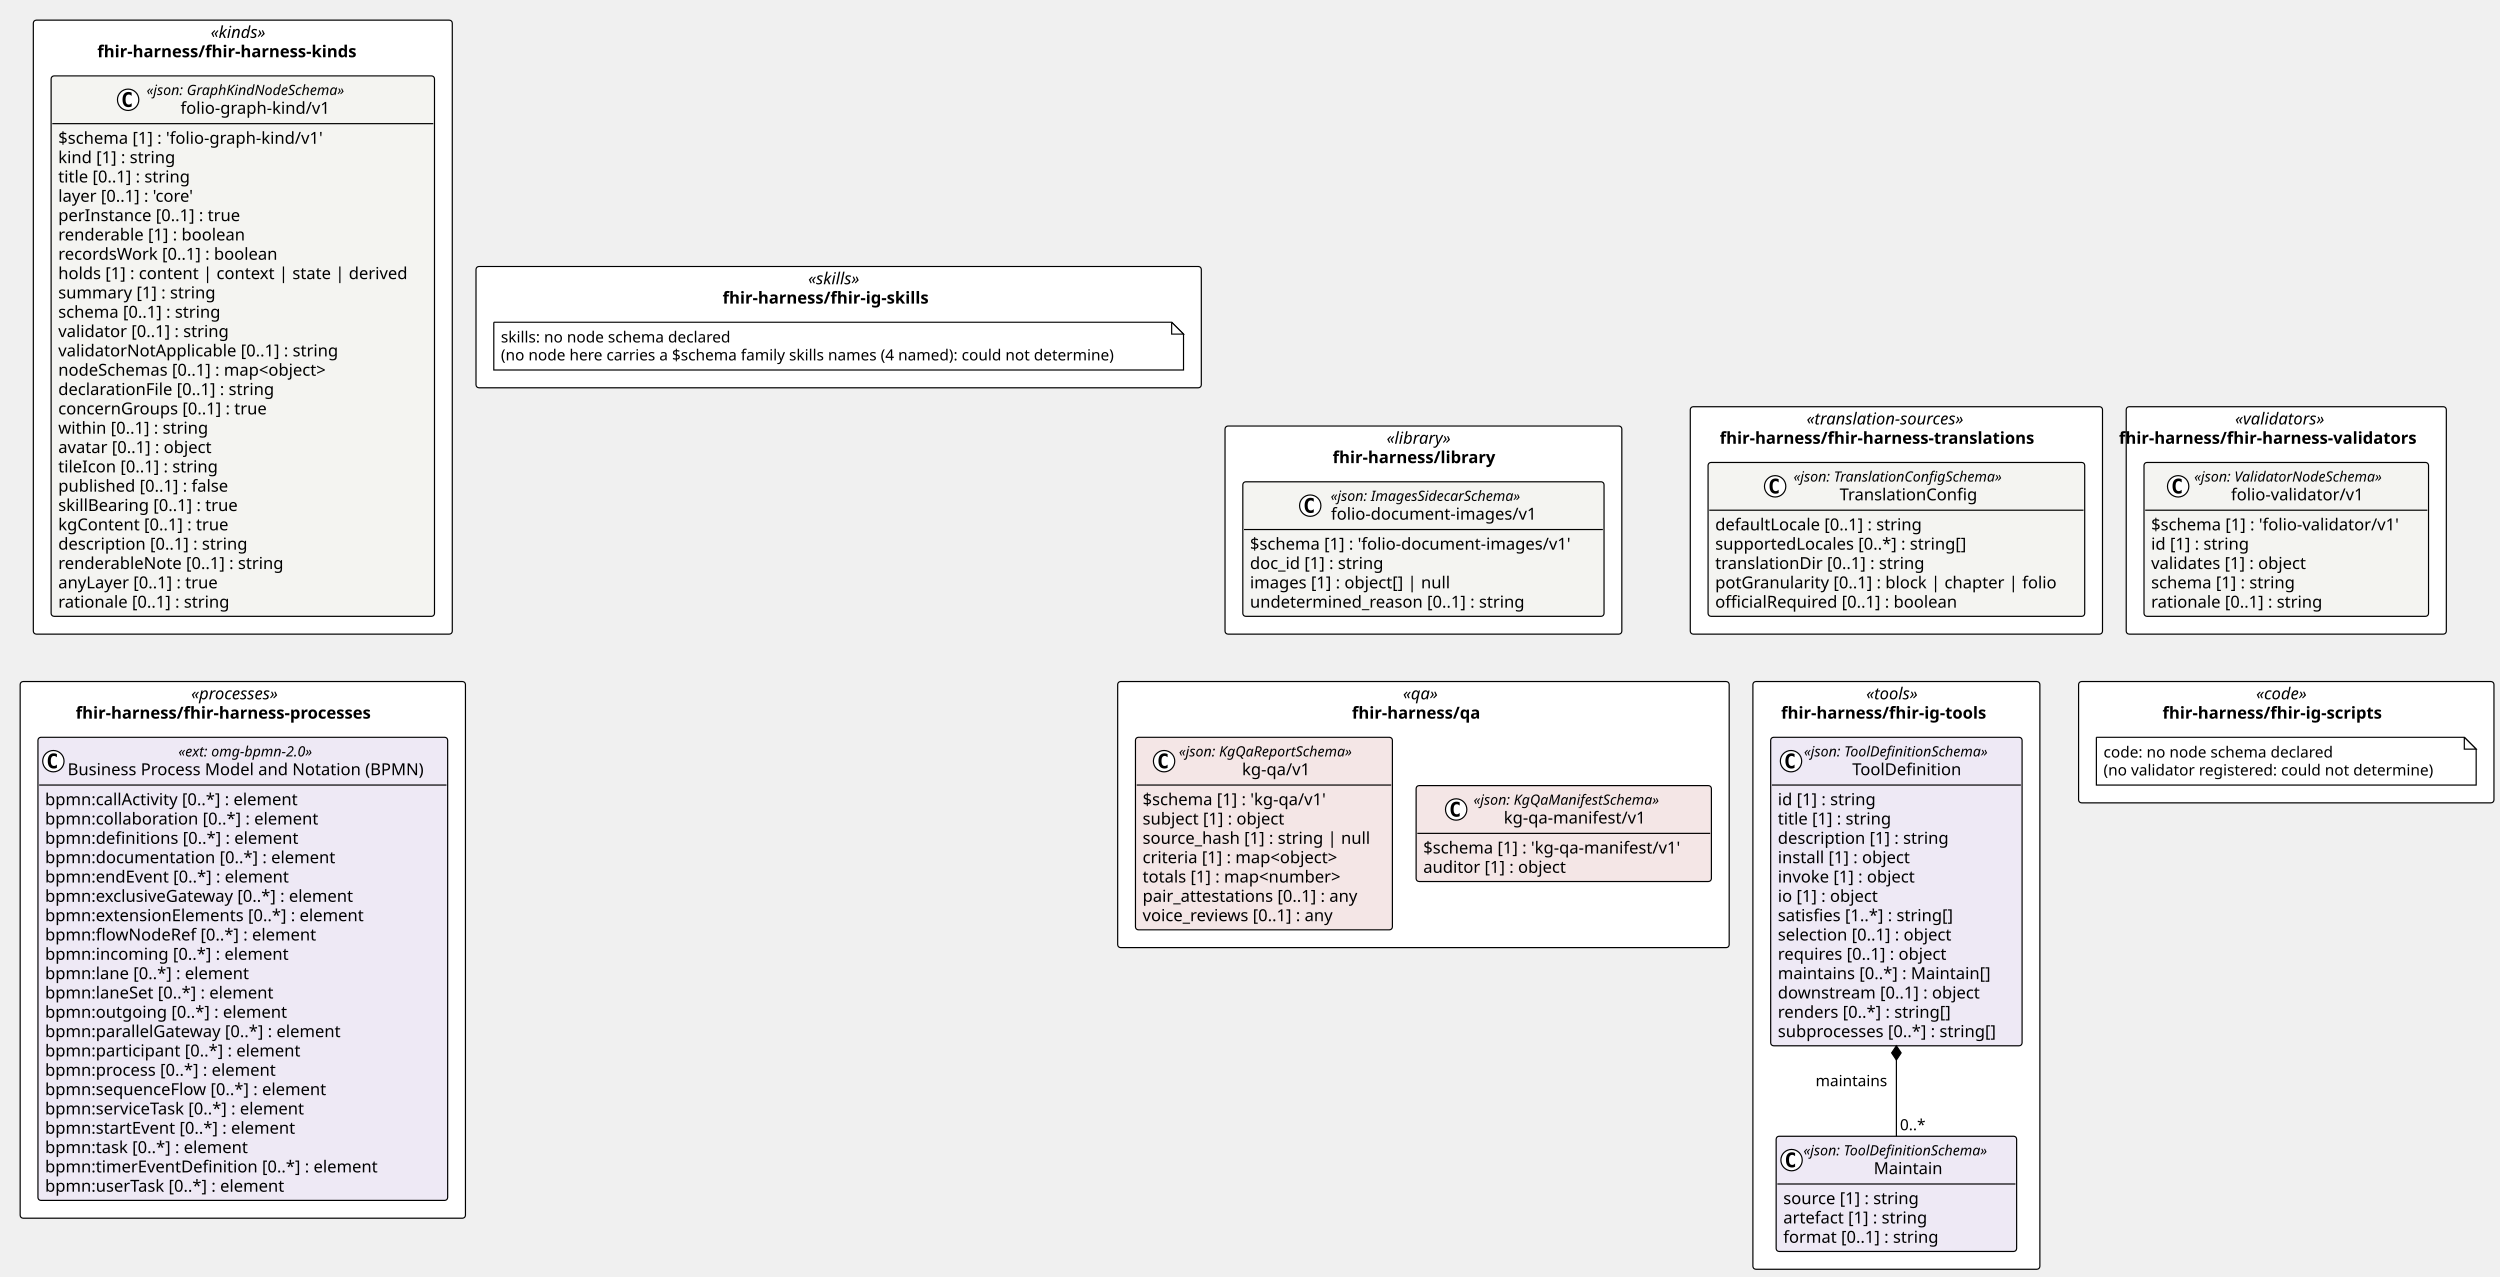
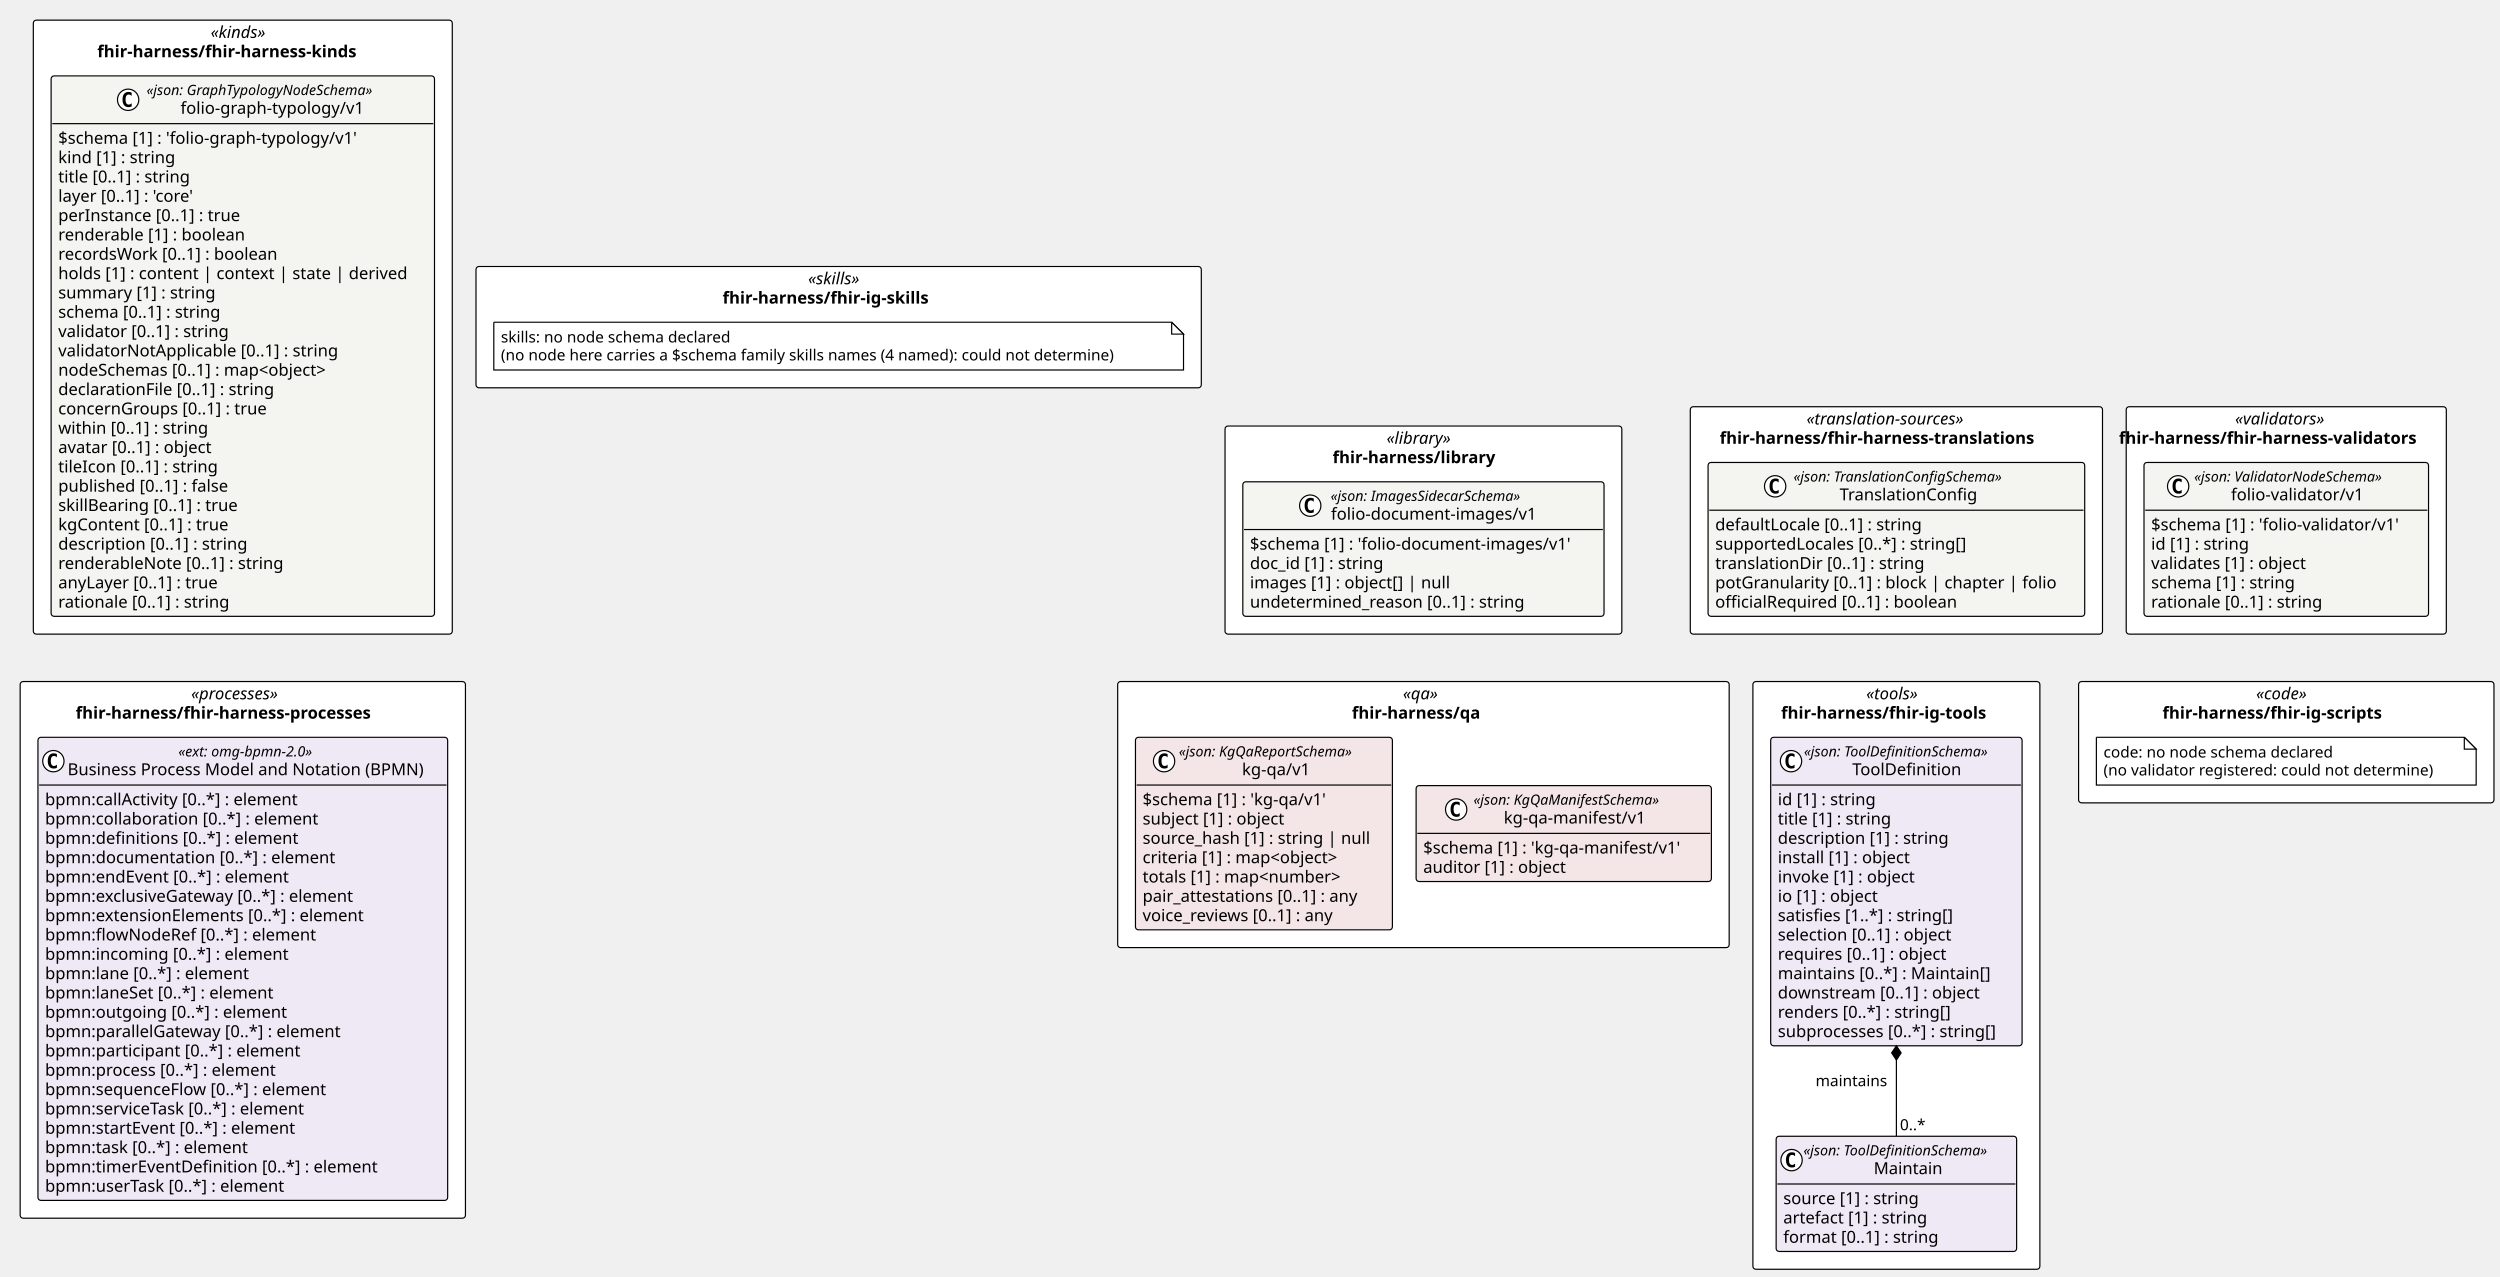
<svg xmlns="http://www.w3.org/2000/svg" contentStyleType="text/css" height="1076px" preserveAspectRatio="none" style="width:2108px;height:1076px;background:#FFFFFF;" version="1.1" viewBox="0 0 2108 1076" width="2108px" zoomAndPan="magnify">
  <defs />
  <g>
    <rect fill="#FFFFFF" height="191.75" rx="2.5" ry="2.5" style="stroke:#000000;stroke-width:1.0;" width="347.58" x="1425.245" y="342.938" />
    <text fill="#000000" font-family="Verdana" font-size="14" font-style="italic" lengthAdjust="spacing" textLength="151.553" x="1523.258" y="357.933">«translation-sources»</text>
    <text fill="#000000" font-family="Verdana" font-size="14" font-weight="bold" lengthAdjust="spacing" textLength="297.958" x="1450.056" y="374.229">fhir-harness/fhir-harness-translations</text>
    <rect fill="#FFFFFF" height="191.75" rx="2.5" ry="2.5" style="stroke:#000000;stroke-width:1.0;" width="269.917" x="1792.825" y="342.938" />
    <text fill="#000000" font-family="Verdana" font-size="14" font-style="italic" lengthAdjust="spacing" textLength="86.345" x="1884.611" y="357.933">«validators»</text>
    <text fill="#000000" font-family="Verdana" font-size="14" font-weight="bold" lengthAdjust="spacing" textLength="282.147" x="1786.71" y="374.229">fhir-harness/fhir-harness-validators</text>
    <rect fill="#FFFFFF" height="517.688" rx="2.5" ry="2.5" style="stroke:#000000;stroke-width:1.0;" width="353.268" x="28.1" y="17" />
    <text fill="#000000" font-family="Verdana" font-size="14" font-style="italic" lengthAdjust="spacing" textLength="54.182" x="177.643" y="31.995">«kinds»</text>
    <text fill="#000000" font-family="Verdana" font-size="14" font-weight="bold" lengthAdjust="spacing" textLength="245.39" x="82.039" y="48.292">fhir-harness/fhir-harness-kinds</text>
    <rect fill="#FFFFFF" height="175.453" rx="2.5" ry="2.5" style="stroke:#000000;stroke-width:1.0;" width="334.585" x="1032.942" y="359.234" />
    <text fill="#000000" font-family="Verdana" font-size="14" font-style="italic" lengthAdjust="spacing" textLength="62.173" x="1169.148" y="374.229">«library»</text>
    <text fill="#000000" font-family="Verdana" font-size="14" font-weight="bold" lengthAdjust="spacing" textLength="153.132" x="1123.668" y="390.526">fhir-harness/library</text>
    <rect fill="#FFFFFF" height="102.266" rx="2.5" ry="2.5" style="stroke:#000000;stroke-width:1.0;" width="611.574" x="401.368" y="224.711" />
    <text fill="#000000" font-family="Verdana" font-size="14" font-style="italic" lengthAdjust="spacing" textLength="51.495" x="681.407" y="239.706">«skills»</text>
    <text fill="#000000" font-family="Verdana" font-size="14" font-weight="bold" lengthAdjust="spacing" textLength="195.706" x="609.302" y="256.003">fhir-harness/fhir-ig-skills</text>
    <rect fill="#FFFFFF" height="495.547" rx="2.5" ry="2.5" style="stroke:#000000;stroke-width:1.0;" width="241.978" x="1478.045" y="574.688" />
    <text fill="#000000" font-family="Verdana" font-size="14" font-style="italic" lengthAdjust="spacing" textLength="50.935" x="1573.567" y="589.683">«tools»</text>
    <text fill="#000000" font-family="Verdana" font-size="14" font-weight="bold" lengthAdjust="spacing" textLength="194.394" x="1501.838" y="605.98">fhir-harness/fhir-ig-tools</text>
    <rect fill="#FFFFFF" height="102.266" rx="2.5" ry="2.5" style="stroke:#000000;stroke-width:1.0;" width="350.241" x="1752.663" y="574.688" />
    <text fill="#000000" font-family="Verdana" font-size="14" font-style="italic" lengthAdjust="spacing" textLength="50.894" x="1902.336" y="589.683">«code»</text>
    <text fill="#000000" font-family="Verdana" font-size="14" font-weight="bold" lengthAdjust="spacing" textLength="208.715" x="1823.426" y="605.98">fhir-harness/fhir-ig-scripts</text>
    <rect fill="#FFFFFF" height="452.5" rx="2.5" ry="2.5" style="stroke:#000000;stroke-width:1.0;" width="375.468" x="17" y="574.688" />
    <text fill="#000000" font-family="Verdana" font-size="14" font-style="italic" lengthAdjust="spacing" textLength="87.144" x="161.162" y="589.683">«processes»</text>
    <text fill="#000000" font-family="Verdana" font-size="14" font-weight="bold" lengthAdjust="spacing" textLength="281.791" x="63.838" y="605.98">fhir-harness/fhir-harness-processes</text>
    <rect fill="#FFFFFF" height="224.344" rx="2.5" ry="2.5" style="stroke:#000000;stroke-width:1.0;" width="515.622" x="942.423" y="574.688" />
    <text fill="#000000" font-family="Verdana" font-size="14" font-style="italic" lengthAdjust="spacing" textLength="34.597" x="1182.936" y="589.683">«qa»</text>
    <text fill="#000000" font-family="Verdana" font-size="14" font-weight="bold" lengthAdjust="spacing" textLength="120.6" x="1139.935" y="605.98">fhir-harness/qa</text>
    <g id="elem_fhir_harness_fhir_harness_translations_TranslationConfig">
      <rect codeLine="11" fill="#F4F4F1" height="129.75" id="fhir_harness_fhir_harness_translations_TranslationConfig" rx="2.5" ry="2.5" style="stroke:#000000;stroke-width:1.0;" width="317.58" x="1440.245" y="389.938" />
      <ellipse cx="1496.799" cy="410.07" fill="#FFFFFF" rx="9" ry="9" style="stroke:#000000;stroke-width:1.0;" />
      <path d="M1499.768,415.711 Q1499.19,416.008 1498.549,416.148 Q1497.909,416.305 1497.206,416.305 Q1494.706,416.305 1493.377,414.664 Q1492.065,413.008 1492.065,409.883 Q1492.065,406.758 1493.377,405.102 Q1494.706,403.445 1497.206,403.445 Q1497.909,403.445 1498.549,403.602 Q1499.206,403.758 1499.768,404.055 L1499.768,406.773 Q1499.143,406.195 1498.549,405.93 Q1497.956,405.648 1497.331,405.648 Q1495.987,405.648 1495.299,406.727 Q1494.612,407.789 1494.612,409.883 Q1494.612,411.977 1495.299,413.055 Q1495.987,414.117 1497.331,414.117 Q1497.956,414.117 1498.549,413.852 Q1499.143,413.57 1499.768,412.992 L1499.768,415.711 Z " fill="#000000" />
      <text fill="#000000" font-family="Verdana" font-size="12" font-style="italic" lengthAdjust="spacing" textLength="200.971" x="1512.299" y="406.076">«json: TranslationConfigSchema»</text>
      <text fill="#000000" font-family="Verdana" font-size="14" lengthAdjust="spacing" textLength="123.259" x="1551.155" y="421.901">TranslationConfig</text>
      <line style="stroke:#000000;stroke-width:1.0;" x1="1441.245" x2="1756.825" y1="430.203" y2="430.203" />
      <text fill="#000000" font-family="Verdana" font-size="14" lengthAdjust="spacing" textLength="190.299" x="1446.245" y="447.198">defaultLocale [0..1] : string</text>
      <text fill="#000000" font-family="Verdana" font-size="14" lengthAdjust="spacing" textLength="228.601" x="1446.245" y="463.495">supportedLocales [0..*] : string[]</text>
      <text fill="#000000" font-family="Verdana" font-size="14" lengthAdjust="spacing" textLength="191.598" x="1446.245" y="479.792">translationDir [0..1] : string</text>
      <text fill="#000000" font-family="Verdana" font-size="14" lengthAdjust="spacing" textLength="305.58" x="1446.245" y="496.089">potGranularity [0..1] : block | chapter | folio</text>
      <text fill="#000000" font-family="Verdana" font-size="14" lengthAdjust="spacing" textLength="221.293" x="1446.245" y="512.386">officialRequired [0..1] : boolean</text>
    </g>
    <g id="elem_fhir_harness_fhir_harness_validators_folio_validator_v1_folio_validator_v1">
      <rect codeLine="20" fill="#F4F4F1" height="129.75" id="fhir_harness_fhir_harness_validators_folio_validator_v1_folio_validator_v1" rx="2.5" ry="2.5" style="stroke:#000000;stroke-width:1.0;" width="239.917" x="1807.825" y="389.938" />
      <ellipse cx="1836.618" cy="410.07" fill="#FFFFFF" rx="9" ry="9" style="stroke:#000000;stroke-width:1.0;" />
      <path d="M1839.587,415.711 Q1839.009,416.008 1838.368,416.148 Q1837.728,416.305 1837.024,416.305 Q1834.524,416.305 1833.196,414.664 Q1831.884,413.008 1831.884,409.883 Q1831.884,406.758 1833.196,405.102 Q1834.524,403.445 1837.024,403.445 Q1837.728,403.445 1838.368,403.602 Q1839.024,403.758 1839.587,404.055 L1839.587,406.773 Q1838.962,406.195 1838.368,405.93 Q1837.774,405.648 1837.149,405.648 Q1835.806,405.648 1835.118,406.727 Q1834.431,407.789 1834.431,409.883 Q1834.431,411.977 1835.118,413.055 Q1835.806,414.117 1837.149,414.117 Q1837.774,414.117 1838.368,413.852 Q1838.962,413.57 1839.587,412.992 L1839.587,415.711 Z " fill="#000000" />
      <text fill="#000000" font-family="Verdana" font-size="12" font-style="italic" lengthAdjust="spacing" textLength="180.82" x="1850.128" y="406.076">«json: ValidatorNodeSchema»</text>
      <text fill="#000000" font-family="Verdana" font-size="14" lengthAdjust="spacing" textLength="118.72" x="1881.178" y="421.901">folio-validator/v1</text>
      <line style="stroke:#000000;stroke-width:1.0;" x1="1808.825" x2="2046.742" y1="430.203" y2="430.203" />
      <text fill="#000000" font-family="Verdana" font-size="14" lengthAdjust="spacing" textLength="227.917" x="1813.825" y="447.198">$schema [1] : 'folio-validator/v1'</text>
      <text fill="#000000" font-family="Verdana" font-size="14" lengthAdjust="spacing" textLength="90.863" x="1813.825" y="463.495">id [1] : string</text>
      <text fill="#000000" font-family="Verdana" font-size="14" lengthAdjust="spacing" textLength="144.546" x="1813.825" y="479.792">validates [1] : object</text>
      <text fill="#000000" font-family="Verdana" font-size="14" lengthAdjust="spacing" textLength="132.781" x="1813.825" y="496.089">schema [1] : string</text>
      <text fill="#000000" font-family="Verdana" font-size="14" lengthAdjust="spacing" textLength="158.129" x="1813.825" y="512.386">rationale [0..1] : string</text>
    </g>
-     <g id="elem_fhir_harness_fhir_harness_kinds_folio_graph_kind_v1_folio_graph_kind_v1">
-       <rect codeLine="29" fill="#F4F4F1" height="455.688" id="fhir_harness_fhir_harness_kinds_folio_graph_kind_v1_folio_graph_kind_v1" rx="2.5" ry="2.5" style="stroke:#000000;stroke-width:1.0;" width="323.268" x="43.1" y="64" />
+     <g id="elem_fhir_harness_fhir_harness_kinds_folio_graph_typology_v1_folio_graph_typology_v1">
+       <rect codeLine="29" fill="#F4F4F1" height="455.688" id="fhir_harness_fhir_harness_kinds_folio_graph_typology_v1_folio_graph_typology_v1" rx="2.5" ry="2.5" style="stroke:#000000;stroke-width:1.0;" width="323.268" x="43.1" y="64" />
      <ellipse cx="108.047" cy="84.133" fill="#FFFFFF" rx="9" ry="9" style="stroke:#000000;stroke-width:1.0;" />
      <path d="M111.016,89.773 Q110.438,90.07 109.797,90.211 Q109.157,90.367 108.454,90.367 Q105.954,90.367 104.626,88.727 Q103.313,87.07 103.313,83.945 Q103.313,80.82 104.626,79.164 Q105.954,77.508 108.454,77.508 Q109.157,77.508 109.797,77.664 Q110.454,77.82 111.016,78.117 L111.016,80.836 Q110.391,80.258 109.797,79.992 Q109.204,79.711 108.579,79.711 Q107.235,79.711 106.547,80.789 Q105.86,81.852 105.86,83.945 Q105.86,86.039 106.547,87.117 Q107.235,88.18 108.579,88.18 Q109.204,88.18 109.797,87.914 Q110.391,87.633 111.016,87.055 L111.016,89.773 Z " fill="#000000" />
-       <text fill="#000000" font-family="Verdana" font-size="12" font-style="italic" lengthAdjust="spacing" textLength="189.873" x="123.547" y="80.139">«json: GraphKindNodeSchema»</text>
-       <text fill="#000000" font-family="Verdana" font-size="14" lengthAdjust="spacing" textLength="132.59" x="152.189" y="95.964">folio-graph-kind/v1</text>
+       <text fill="#000000" font-family="Verdana" font-size="12" font-style="italic" lengthAdjust="spacing" textLength="189.873" x="123.547" y="80.139">«json: GraphTypologyNodeSchema»</text>
+       <text fill="#000000" font-family="Verdana" font-size="14" lengthAdjust="spacing" textLength="132.59" x="152.189" y="95.964">folio-graph-typology/v1</text>
      <line style="stroke:#000000;stroke-width:1.0;" x1="44.1" x2="365.368" y1="104.266" y2="104.266" />
-       <text fill="#000000" font-family="Verdana" font-size="14" lengthAdjust="spacing" textLength="241.787" x="49.1" y="121.261">$schema [1] : 'folio-graph-kind/v1'</text>
+       <text fill="#000000" font-family="Verdana" font-size="14" lengthAdjust="spacing" textLength="241.787" x="49.1" y="121.261">$schema [1] : 'folio-graph-typology/v1'</text>
      <text fill="#000000" font-family="Verdana" font-size="14" lengthAdjust="spacing" textLength="107.844" x="49.1" y="137.558">kind [1] : string</text>
      <text fill="#000000" font-family="Verdana" font-size="14" lengthAdjust="spacing" textLength="123.266" x="49.1" y="153.855">title [0..1] : string</text>
      <text fill="#000000" font-family="Verdana" font-size="14" lengthAdjust="spacing" textLength="129.158" x="49.1" y="170.151">layer [0..1] : 'core'</text>
      <text fill="#000000" font-family="Verdana" font-size="14" lengthAdjust="spacing" textLength="167.241" x="49.1" y="186.448">perInstance [0..1] : true</text>
      <text fill="#000000" font-family="Verdana" font-size="14" lengthAdjust="spacing" textLength="170.338" x="49.1" y="202.745">renderable [1] : boolean</text>
      <text fill="#000000" font-family="Verdana" font-size="14" lengthAdjust="spacing" textLength="200.519" x="49.1" y="219.042">recordsWork [0..1] : boolean</text>
      <text fill="#000000" font-family="Verdana" font-size="14" lengthAdjust="spacing" textLength="311.268" x="49.1" y="235.339">holds [1] : content | context | state | derived</text>
      <text fill="#000000" font-family="Verdana" font-size="14" lengthAdjust="spacing" textLength="144.149" x="49.1" y="251.636">summary [1] : string</text>
      <text fill="#000000" font-family="Verdana" font-size="14" lengthAdjust="spacing" textLength="150.589" x="49.1" y="267.933">schema [0..1] : string</text>
      <text fill="#000000" font-family="Verdana" font-size="14" lengthAdjust="spacing" textLength="157.815" x="49.1" y="284.229">validator [0..1] : string</text>
      <text fill="#000000" font-family="Verdana" font-size="14" lengthAdjust="spacing" textLength="255.138" x="49.1" y="300.526">validatorNotApplicable [0..1] : string</text>
      <text fill="#000000" font-family="Verdana" font-size="14" lengthAdjust="spacing" textLength="251.932" x="49.1" y="316.823">nodeSchemas [0..1] : map&lt;object&gt;</text>
      <text fill="#000000" font-family="Verdana" font-size="14" lengthAdjust="spacing" textLength="199.158" x="49.1" y="333.12">declarationFile [0..1] : string</text>
      <text fill="#000000" font-family="Verdana" font-size="14" lengthAdjust="spacing" textLength="190.736" x="49.1" y="349.417">concernGroups [0..1] : true</text>
      <text fill="#000000" font-family="Verdana" font-size="14" lengthAdjust="spacing" textLength="138.359" x="49.1" y="365.714">within [0..1] : string</text>
      <text fill="#000000" font-family="Verdana" font-size="14" lengthAdjust="spacing" textLength="144.115" x="49.1" y="382.011">avatar [0..1] : object</text>
      <text fill="#000000" font-family="Verdana" font-size="14" lengthAdjust="spacing" textLength="147.041" x="49.1" y="398.308">tileIcon [0..1] : string</text>
      <text fill="#000000" font-family="Verdana" font-size="14" lengthAdjust="spacing" textLength="157.103" x="49.1" y="414.604">published [0..1] : false</text>
      <text fill="#000000" font-family="Verdana" font-size="14" lengthAdjust="spacing" textLength="165.71" x="49.1" y="430.901">skillBearing [0..1] : true</text>
      <text fill="#000000" font-family="Verdana" font-size="14" lengthAdjust="spacing" textLength="157.11" x="49.1" y="447.198">kgContent [0..1] : true</text>
      <text fill="#000000" font-family="Verdana" font-size="14" lengthAdjust="spacing" textLength="173.735" x="49.1" y="463.495">description [0..1] : string</text>
      <text fill="#000000" font-family="Verdana" font-size="14" lengthAdjust="spacing" textLength="205.502" x="49.1" y="479.792">renderableNote [0..1] : string</text>
      <text fill="#000000" font-family="Verdana" font-size="14" lengthAdjust="spacing" textLength="149.208" x="49.1" y="496.089">anyLayer [0..1] : true</text>
      <text fill="#000000" font-family="Verdana" font-size="14" lengthAdjust="spacing" textLength="158.129" x="49.1" y="512.386">rationale [0..1] : string</text>
    </g>
    <g id="elem_fhir_harness_library_folio_document_images_v1_folio_document_images_v1">
      <rect codeLine="58" fill="#F4F4F1" height="113.453" id="fhir_harness_library_folio_document_images_v1_folio_document_images_v1" rx="2.5" ry="2.5" style="stroke:#000000;stroke-width:1.0;" width="304.585" x="1047.942" y="406.234" />
      <ellipse cx="1104.791" cy="426.367" fill="#FFFFFF" rx="9" ry="9" style="stroke:#000000;stroke-width:1.0;" />
      <path d="M1107.759,432.008 Q1107.181,432.305 1106.541,432.445 Q1105.9,432.602 1105.197,432.602 Q1102.697,432.602 1101.369,430.961 Q1100.056,429.305 1100.056,426.18 Q1100.056,423.055 1101.369,421.398 Q1102.697,419.742 1105.197,419.742 Q1105.9,419.742 1106.541,419.898 Q1107.197,420.055 1107.759,420.352 L1107.759,423.07 Q1107.134,422.492 1106.541,422.227 Q1105.947,421.945 1105.322,421.945 Q1103.978,421.945 1103.291,423.023 Q1102.603,424.086 1102.603,426.18 Q1102.603,428.273 1103.291,429.352 Q1103.978,430.414 1105.322,430.414 Q1105.947,430.414 1106.541,430.148 Q1107.134,429.867 1107.759,429.289 L1107.759,432.008 Z " fill="#000000" />
      <text fill="#000000" font-family="Verdana" font-size="12" font-style="italic" lengthAdjust="spacing" textLength="183.99" x="1121.989" y="422.373">«json: ImagesSidecarSchema»</text>
      <text fill="#000000" font-family="Verdana" font-size="14" lengthAdjust="spacing" textLength="183.388" x="1122.291" y="438.198">folio-document-images/v1</text>
      <line style="stroke:#000000;stroke-width:1.0;" x1="1048.942" x2="1351.527" y1="446.5" y2="446.5" />
      <text fill="#000000" font-family="Verdana" font-size="14" lengthAdjust="spacing" textLength="292.585" x="1053.942" y="463.495">$schema [1] : 'folio-document-images/v1'</text>
      <text fill="#000000" font-family="Verdana" font-size="14" lengthAdjust="spacing" textLength="123.013" x="1053.942" y="479.792">doc_id [1] : string</text>
      <text fill="#000000" font-family="Verdana" font-size="14" lengthAdjust="spacing" textLength="182.007" x="1053.942" y="496.089">images [1] : object[] | null</text>
      <text fill="#000000" font-family="Verdana" font-size="14" lengthAdjust="spacing" textLength="249.58" x="1053.942" y="512.386">undetermined_reason [0..1] : string</text>
    </g>
    <g id="elem_n_fhir_harness_fhir_ig_skills_skills">
      <path d="M416.368,271.711 L416.368,311.977 L997.942,311.977 L997.942,281.711 L987.942,271.711 L416.368,271.711 " fill="#FFFFFF" style="stroke:#000000;stroke-width:1.0;" />
      <path d="M987.942,271.711 L987.942,281.711 L997.942,281.711 L987.942,271.711 " fill="#FFFFFF" style="stroke:#000000;stroke-width:1.0;" />
      <text fill="#000000" font-family="Verdana" font-size="13" lengthAdjust="spacing" textLength="208.812" x="422.368" y="288.778">skills: no node schema declared</text>
      <text fill="#000000" font-family="Verdana" font-size="13" lengthAdjust="spacing" textLength="560.574" x="422.368" y="303.911">(no node here carries a $schema family skills names (4 named): could not determine)</text>
    </g>
    <g id="elem_fhir_harness_fhir_ig_tools_Maintain">
      <rect codeLine="69" fill="#EEE9F5" height="97.156" id="fhir_harness_fhir_ig_tools_Maintain" rx="2.5" ry="2.5" style="stroke:#000000;stroke-width:1.0;" width="202.775" x="1497.647" y="958.078" />
      <ellipse cx="1510.647" cy="978.211" fill="#FFFFFF" rx="9" ry="9" style="stroke:#000000;stroke-width:1.0;" />
      <path d="M1513.616,983.852 Q1513.038,984.148 1512.397,984.289 Q1511.756,984.445 1511.053,984.445 Q1508.553,984.445 1507.225,982.805 Q1505.913,981.148 1505.913,978.023 Q1505.913,974.898 1507.225,973.242 Q1508.553,971.586 1511.053,971.586 Q1511.756,971.586 1512.397,971.742 Q1513.053,971.898 1513.616,972.195 L1513.616,974.914 Q1512.991,974.336 1512.397,974.07 Q1511.803,973.789 1511.178,973.789 Q1509.834,973.789 1509.147,974.867 Q1508.459,975.93 1508.459,978.023 Q1508.459,980.117 1509.147,981.195 Q1509.834,982.258 1511.178,982.258 Q1511.803,982.258 1512.397,981.992 Q1512.991,981.711 1513.616,981.133 L1513.616,983.852 Z " fill="#000000" />
      <text fill="#000000" font-family="Verdana" font-size="12" font-style="italic" lengthAdjust="spacing" textLength="178.775" x="1520.647" y="974.217">«json: ToolDefinitionSchema»</text>
      <text fill="#000000" font-family="Verdana" font-size="14" lengthAdjust="spacing" textLength="60.252" x="1579.909" y="990.042">Maintain</text>
      <line style="stroke:#000000;stroke-width:1.0;" x1="1498.647" x2="1699.422" y1="998.344" y2="998.344" />
      <text fill="#000000" font-family="Verdana" font-size="14" lengthAdjust="spacing" textLength="124.886" x="1503.647" y="1015.339">source [1] : string</text>
      <text fill="#000000" font-family="Verdana" font-size="14" lengthAdjust="spacing" textLength="133.219" x="1503.647" y="1031.636">artefact [1] : string</text>
      <text fill="#000000" font-family="Verdana" font-size="14" lengthAdjust="spacing" textLength="142.851" x="1503.647" y="1047.933">format [0..1] : string</text>
    </g>
    <g id="elem_fhir_harness_fhir_ig_tools_ToolDefinition">
      <rect codeLine="74" fill="#EEE9F5" height="260.125" id="fhir_harness_fhir_ig_tools_ToolDefinition" rx="2.5" ry="2.5" style="stroke:#000000;stroke-width:1.0;" width="211.978" x="1493.045" y="621.688" />
      <ellipse cx="1510.187" cy="641.82" fill="#FFFFFF" rx="9" ry="9" style="stroke:#000000;stroke-width:1.0;" />
      <path d="M1513.156,647.461 Q1512.577,647.758 1511.937,647.898 Q1511.296,648.055 1510.593,648.055 Q1508.093,648.055 1506.765,646.414 Q1505.452,644.758 1505.452,641.633 Q1505.452,638.508 1506.765,636.852 Q1508.093,635.195 1510.593,635.195 Q1511.296,635.195 1511.937,635.352 Q1512.593,635.508 1513.156,635.805 L1513.156,638.523 Q1512.531,637.945 1511.937,637.68 Q1511.343,637.398 1510.718,637.398 Q1509.374,637.398 1508.687,638.477 Q1507.999,639.539 1507.999,641.633 Q1507.999,643.727 1508.687,644.805 Q1509.374,645.867 1510.718,645.867 Q1511.343,645.867 1511.937,645.602 Q1512.531,645.32 1513.156,644.742 L1513.156,647.461 Z " fill="#000000" />
      <text fill="#000000" font-family="Verdana" font-size="12" font-style="italic" lengthAdjust="spacing" textLength="178.775" x="1521.107" y="637.826">«json: ToolDefinitionSchema»</text>
      <text fill="#000000" font-family="Verdana" font-size="14" lengthAdjust="spacing" textLength="97.364" x="1561.813" y="653.651">ToolDefinition</text>
      <line style="stroke:#000000;stroke-width:1.0;" x1="1494.045" x2="1704.024" y1="661.953" y2="661.953" />
      <text fill="#000000" font-family="Verdana" font-size="14" lengthAdjust="spacing" textLength="90.863" x="1499.045" y="678.948">id [1] : string</text>
      <text fill="#000000" font-family="Verdana" font-size="14" lengthAdjust="spacing" textLength="105.458" x="1499.045" y="695.245">title [1] : string</text>
      <text fill="#000000" font-family="Verdana" font-size="14" lengthAdjust="spacing" textLength="155.928" x="1499.045" y="711.542">description [1] : string</text>
      <text fill="#000000" font-family="Verdana" font-size="14" lengthAdjust="spacing" textLength="122.944" x="1499.045" y="727.839">install [1] : object</text>
      <text fill="#000000" font-family="Verdana" font-size="14" lengthAdjust="spacing" textLength="127.374" x="1499.045" y="744.136">invoke [1] : object</text>
      <text fill="#000000" font-family="Verdana" font-size="14" lengthAdjust="spacing" textLength="93.495" x="1499.045" y="760.433">io [1] : object</text>
      <text fill="#000000" font-family="Verdana" font-size="14" lengthAdjust="spacing" textLength="162.183" x="1499.045" y="776.73">satisfies [1..*] : string[]</text>
      <text fill="#000000" font-family="Verdana" font-size="14" lengthAdjust="spacing" textLength="161.773" x="1499.045" y="793.026">selection [0..1] : object</text>
      <text fill="#000000" font-family="Verdana" font-size="14" lengthAdjust="spacing" textLength="156.529" x="1499.045" y="809.323">requires [0..1] : object</text>
      <text fill="#000000" font-family="Verdana" font-size="14" lengthAdjust="spacing" textLength="194.079" x="1499.045" y="825.62">maintains [0..*] : Maintain[]</text>
      <text fill="#000000" font-family="Verdana" font-size="14" lengthAdjust="spacing" textLength="185.992" x="1499.045" y="841.917">downstream [0..1] : object</text>
      <text fill="#000000" font-family="Verdana" font-size="14" lengthAdjust="spacing" textLength="158.703" x="1499.045" y="858.214">renders [0..*] : string[]</text>
      <text fill="#000000" font-family="Verdana" font-size="14" lengthAdjust="spacing" textLength="199.978" x="1499.045" y="874.511">subprocesses [0..*] : string[]</text>
    </g>
    <g id="elem_n_fhir_harness_fhir_ig_scripts_code">
      <path d="M1767.663,621.688 L1767.663,661.953 L2087.904,661.953 L2087.904,631.688 L2077.904,621.688 L1767.663,621.688 " fill="#FFFFFF" style="stroke:#000000;stroke-width:1.0;" />
      <path d="M2077.904,621.688 L2077.904,631.688 L2087.904,631.688 L2077.904,621.688 " fill="#FFFFFF" style="stroke:#000000;stroke-width:1.0;" />
      <text fill="#000000" font-family="Verdana" font-size="13" lengthAdjust="spacing" textLength="208.254" x="1773.663" y="638.754">code: no node schema declared</text>
      <text fill="#000000" font-family="Verdana" font-size="13" lengthAdjust="spacing" textLength="299.241" x="1773.663" y="653.887">(no validator registered: could not determine)</text>
    </g>
    <g id="elem_fhir_harness_fhir_harness_processes_omg_bpmn_2_0">
      <rect codeLine="94" fill="#EEE9F5" height="390.5" id="fhir_harness_fhir_harness_processes_omg_bpmn_2_0" rx="2.5" ry="2.5" style="stroke:#000000;stroke-width:1.0;" width="345.468" x="32" y="621.688" />
      <ellipse cx="45" cy="641.82" fill="#FFFFFF" rx="9" ry="9" style="stroke:#000000;stroke-width:1.0;" />
      <path d="M47.969,647.461 Q47.391,647.758 46.75,647.898 Q46.109,648.055 45.406,648.055 Q42.906,648.055 41.578,646.414 Q40.266,644.758 40.266,641.633 Q40.266,638.508 41.578,636.852 Q42.906,635.195 45.406,635.195 Q46.109,635.195 46.75,635.352 Q47.406,635.508 47.969,635.805 L47.969,638.523 Q47.344,637.945 46.75,637.68 Q46.156,637.398 45.531,637.398 Q44.188,637.398 43.5,638.477 Q42.812,639.539 42.812,641.633 Q42.812,643.727 43.5,644.805 Q44.188,645.867 45.531,645.867 Q46.156,645.867 46.75,645.602 Q47.344,645.32 47.969,644.742 L47.969,647.461 Z " fill="#000000" />
      <text fill="#000000" font-family="Verdana" font-size="12" font-style="italic" lengthAdjust="spacing" textLength="130.652" x="150.408" y="637.826">«ext: omg-bpmn-2.0»</text>
      <text fill="#000000" font-family="Verdana" font-size="14" lengthAdjust="spacing" textLength="317.468" x="57" y="653.651">Business Process Model and Notation (BPMN)</text>
      <line style="stroke:#000000;stroke-width:1.0;" x1="33" x2="376.468" y1="661.953" y2="661.953" />
      <text fill="#000000" font-family="Verdana" font-size="14" lengthAdjust="spacing" textLength="233.188" x="38" y="678.948">bpmn:callActivity [0..*] : element</text>
      <text fill="#000000" font-family="Verdana" font-size="14" lengthAdjust="spacing" textLength="247.755" x="38" y="695.245">bpmn:collaboration [0..*] : element</text>
      <text fill="#000000" font-family="Verdana" font-size="14" lengthAdjust="spacing" textLength="229.722" x="38" y="711.542">bpmn:definitions [0..*] : element</text>
      <text fill="#000000" font-family="Verdana" font-size="14" lengthAdjust="spacing" textLength="262.562" x="38" y="727.839">bpmn:documentation [0..*] : element</text>
      <text fill="#000000" font-family="Verdana" font-size="14" lengthAdjust="spacing" textLength="223.009" x="38" y="744.136">bpmn:endEvent [0..*] : element</text>
      <text fill="#000000" font-family="Verdana" font-size="14" lengthAdjust="spacing" textLength="283.815" x="38" y="760.433">bpmn:exclusiveGateway [0..*] : element</text>
      <text fill="#000000" font-family="Verdana" font-size="14" lengthAdjust="spacing" textLength="290.281" x="38" y="776.73">bpmn:extensionElements [0..*] : element</text>
      <text fill="#000000" font-family="Verdana" font-size="14" lengthAdjust="spacing" textLength="245.171" x="38" y="793.026">bpmn:flowNodeRef [0..*] : element</text>
      <text fill="#000000" font-family="Verdana" font-size="14" lengthAdjust="spacing" textLength="220.842" x="38" y="809.323">bpmn:incoming [0..*] : element</text>
      <text fill="#000000" font-family="Verdana" font-size="14" lengthAdjust="spacing" textLength="186.484" x="38" y="825.62">bpmn:lane [0..*] : element</text>
      <text fill="#000000" font-family="Verdana" font-size="14" lengthAdjust="spacing" textLength="209.474" x="38" y="841.917">bpmn:laneSet [0..*] : element</text>
      <text fill="#000000" font-family="Verdana" font-size="14" lengthAdjust="spacing" textLength="218.559" x="38" y="858.214">bpmn:outgoing [0..*] : element</text>
      <text fill="#000000" font-family="Verdana" font-size="14" lengthAdjust="spacing" textLength="270.457" x="38" y="874.511">bpmn:parallelGateway [0..*] : element</text>
      <text fill="#000000" font-family="Verdana" font-size="14" lengthAdjust="spacing" textLength="232.545" x="38" y="890.808">bpmn:participant [0..*] : element</text>
      <text fill="#000000" font-family="Verdana" font-size="14" lengthAdjust="spacing" textLength="210.636" x="38" y="907.105">bpmn:process [0..*] : element</text>
      <text fill="#000000" font-family="Verdana" font-size="14" lengthAdjust="spacing" textLength="255.951" x="38" y="923.401">bpmn:sequenceFlow [0..*] : element</text>
      <text fill="#000000" font-family="Verdana" font-size="14" lengthAdjust="spacing" textLength="239.21" x="38" y="939.698">bpmn:serviceTask [0..*] : element</text>
      <text fill="#000000" font-family="Verdana" font-size="14" lengthAdjust="spacing" textLength="229.243" x="38" y="955.995">bpmn:startEvent [0..*] : element</text>
      <text fill="#000000" font-family="Verdana" font-size="14" lengthAdjust="spacing" textLength="185.999" x="38" y="972.292">bpmn:task [0..*] : element</text>
      <text fill="#000000" font-family="Verdana" font-size="14" lengthAdjust="spacing" textLength="301.813" x="38" y="988.589">bpmn:timerEventDefinition [0..*] : element</text>
      <text fill="#000000" font-family="Verdana" font-size="14" lengthAdjust="spacing" textLength="219.598" x="38" y="1004.886">bpmn:userTask [0..*] : element</text>
    </g>
    <g id="elem_fhir_harness_qa_kg_qa_v1_kg_qa_v1">
      <rect codeLine="119" fill="#F4E6E6" height="162.344" id="fhir_harness_qa_kg_qa_v1_kg_qa_v1" rx="2.5" ry="2.5" style="stroke:#000000;stroke-width:1.0;" width="216.648" x="957.423" y="621.688" />
      <ellipse cx="981.549" cy="641.82" fill="#FFFFFF" rx="9" ry="9" style="stroke:#000000;stroke-width:1.0;" />
      <path d="M984.518,647.461 Q983.94,647.758 983.299,647.898 Q982.658,648.055 981.955,648.055 Q979.455,648.055 978.127,646.414 Q976.815,644.758 976.815,641.633 Q976.815,638.508 978.127,636.852 Q979.455,635.195 981.955,635.195 Q982.658,635.195 983.299,635.352 Q983.955,635.508 984.518,635.805 L984.518,638.523 Q983.893,637.945 983.299,637.68 Q982.705,637.398 982.08,637.398 Q980.736,637.398 980.049,638.477 Q979.361,639.539 979.361,641.633 Q979.361,643.727 980.049,644.805 Q980.736,645.867 982.08,645.867 Q982.705,645.867 983.299,645.602 Q983.893,645.32 984.518,644.742 L984.518,647.461 Z " fill="#000000" />
      <text fill="#000000" font-family="Verdana" font-size="12" font-style="italic" lengthAdjust="spacing" textLength="167.924" x="994.021" y="637.826">«json: KgQaReportSchema»</text>
      <text fill="#000000" font-family="Verdana" font-size="14" lengthAdjust="spacing" textLength="61.421" x="1047.273" y="653.651">kg-qa/v1</text>
      <line style="stroke:#000000;stroke-width:1.0;" x1="958.423" x2="1173.071" y1="661.953" y2="661.953" />
      <text fill="#000000" font-family="Verdana" font-size="14" lengthAdjust="spacing" textLength="170.618" x="963.423" y="678.948">$schema [1] : 'kg-qa/v1'</text>
      <text fill="#000000" font-family="Verdana" font-size="14" lengthAdjust="spacing" textLength="131.783" x="963.423" y="695.245">subject [1] : object</text>
      <text fill="#000000" font-family="Verdana" font-size="14" lengthAdjust="spacing" textLength="204.648" x="963.423" y="711.542">source_hash [1] : string | null</text>
      <text fill="#000000" font-family="Verdana" font-size="14" lengthAdjust="spacing" textLength="185.274" x="963.423" y="727.839">criteria [1] : map&lt;object&gt;</text>
      <text fill="#000000" font-family="Verdana" font-size="14" lengthAdjust="spacing" textLength="186.409" x="963.423" y="744.136">totals [1] : map&lt;number&gt;</text>
      <text fill="#000000" font-family="Verdana" font-size="14" lengthAdjust="spacing" textLength="199.199" x="963.423" y="760.433">pair_attestations [0..1] : any</text>
      <text fill="#000000" font-family="Verdana" font-size="14" lengthAdjust="spacing" textLength="179.395" x="963.423" y="776.73">voice_reviews [0..1] : any</text>
    </g>
    <g id="elem_fhir_harness_qa_kg_qa_manifest_v1_kg_qa_manifest_v1">
      <rect codeLine="128" fill="#F4E6E6" height="80.859" id="fhir_harness_qa_kg_qa_manifest_v1_kg_qa_manifest_v1" rx="2.5" ry="2.5" style="stroke:#000000;stroke-width:1.0;" width="248.975" x="1194.071" y="662.43" />
      <ellipse cx="1227.842" cy="682.562" fill="#FFFFFF" rx="9" ry="9" style="stroke:#000000;stroke-width:1.0;" />
      <path d="M1230.811,688.203 Q1230.233,688.5 1229.592,688.641 Q1228.951,688.797 1228.248,688.797 Q1225.748,688.797 1224.42,687.156 Q1223.108,685.5 1223.108,682.375 Q1223.108,679.25 1224.42,677.594 Q1225.748,675.938 1228.248,675.938 Q1228.951,675.938 1229.592,676.094 Q1230.248,676.25 1230.811,676.547 L1230.811,679.266 Q1230.186,678.688 1229.592,678.422 Q1228.998,678.141 1228.373,678.141 Q1227.03,678.141 1226.342,679.219 Q1225.655,680.281 1225.655,682.375 Q1225.655,684.469 1226.342,685.547 Q1227.03,686.609 1228.373,686.609 Q1228.998,686.609 1229.592,686.344 Q1230.186,686.062 1230.811,685.484 L1230.811,688.203 Z " fill="#000000" />
      <text fill="#000000" font-family="Verdana" font-size="12" font-style="italic" lengthAdjust="spacing" textLength="178.816" x="1242.458" y="678.568">«json: KgQaManifestSchema»</text>
      <text fill="#000000" font-family="Verdana" font-size="14" lengthAdjust="spacing" textLength="127.777" x="1267.977" y="694.394">kg-qa-manifest/v1</text>
      <line style="stroke:#000000;stroke-width:1.0;" x1="1195.071" x2="1442.045" y1="702.695" y2="702.695" />
      <text fill="#000000" font-family="Verdana" font-size="14" lengthAdjust="spacing" textLength="236.975" x="1200.071" y="719.69">$schema [1] : 'kg-qa-manifest/v1'</text>
      <text fill="#000000" font-family="Verdana" font-size="14" lengthAdjust="spacing" textLength="131.079" x="1200.071" y="735.987">auditor [1] : object</text>
    </g>
    <line style="stroke:#000000;stroke-width:1.0;" x1="1599.035" x2="1599.035" y1="881.812" y2="958.078" />
    <polygon fill="#000000" points="1599.035,881.812,1595.035,887.812,1599.035,893.812,1603.035,887.812,1599.035,881.812" style="stroke:#000000;stroke-width:1.0;" />
    <text fill="#000000" font-family="Verdana" font-size="13" lengthAdjust="spacing" textLength="64.168" x="1530.866" y="915.879">maintains</text>
    <text fill="#000000" font-family="Verdana" font-size="13" lengthAdjust="spacing" textLength="23.036" x="1602.035" y="953.012">0..*</text>
  </g>
</svg>
